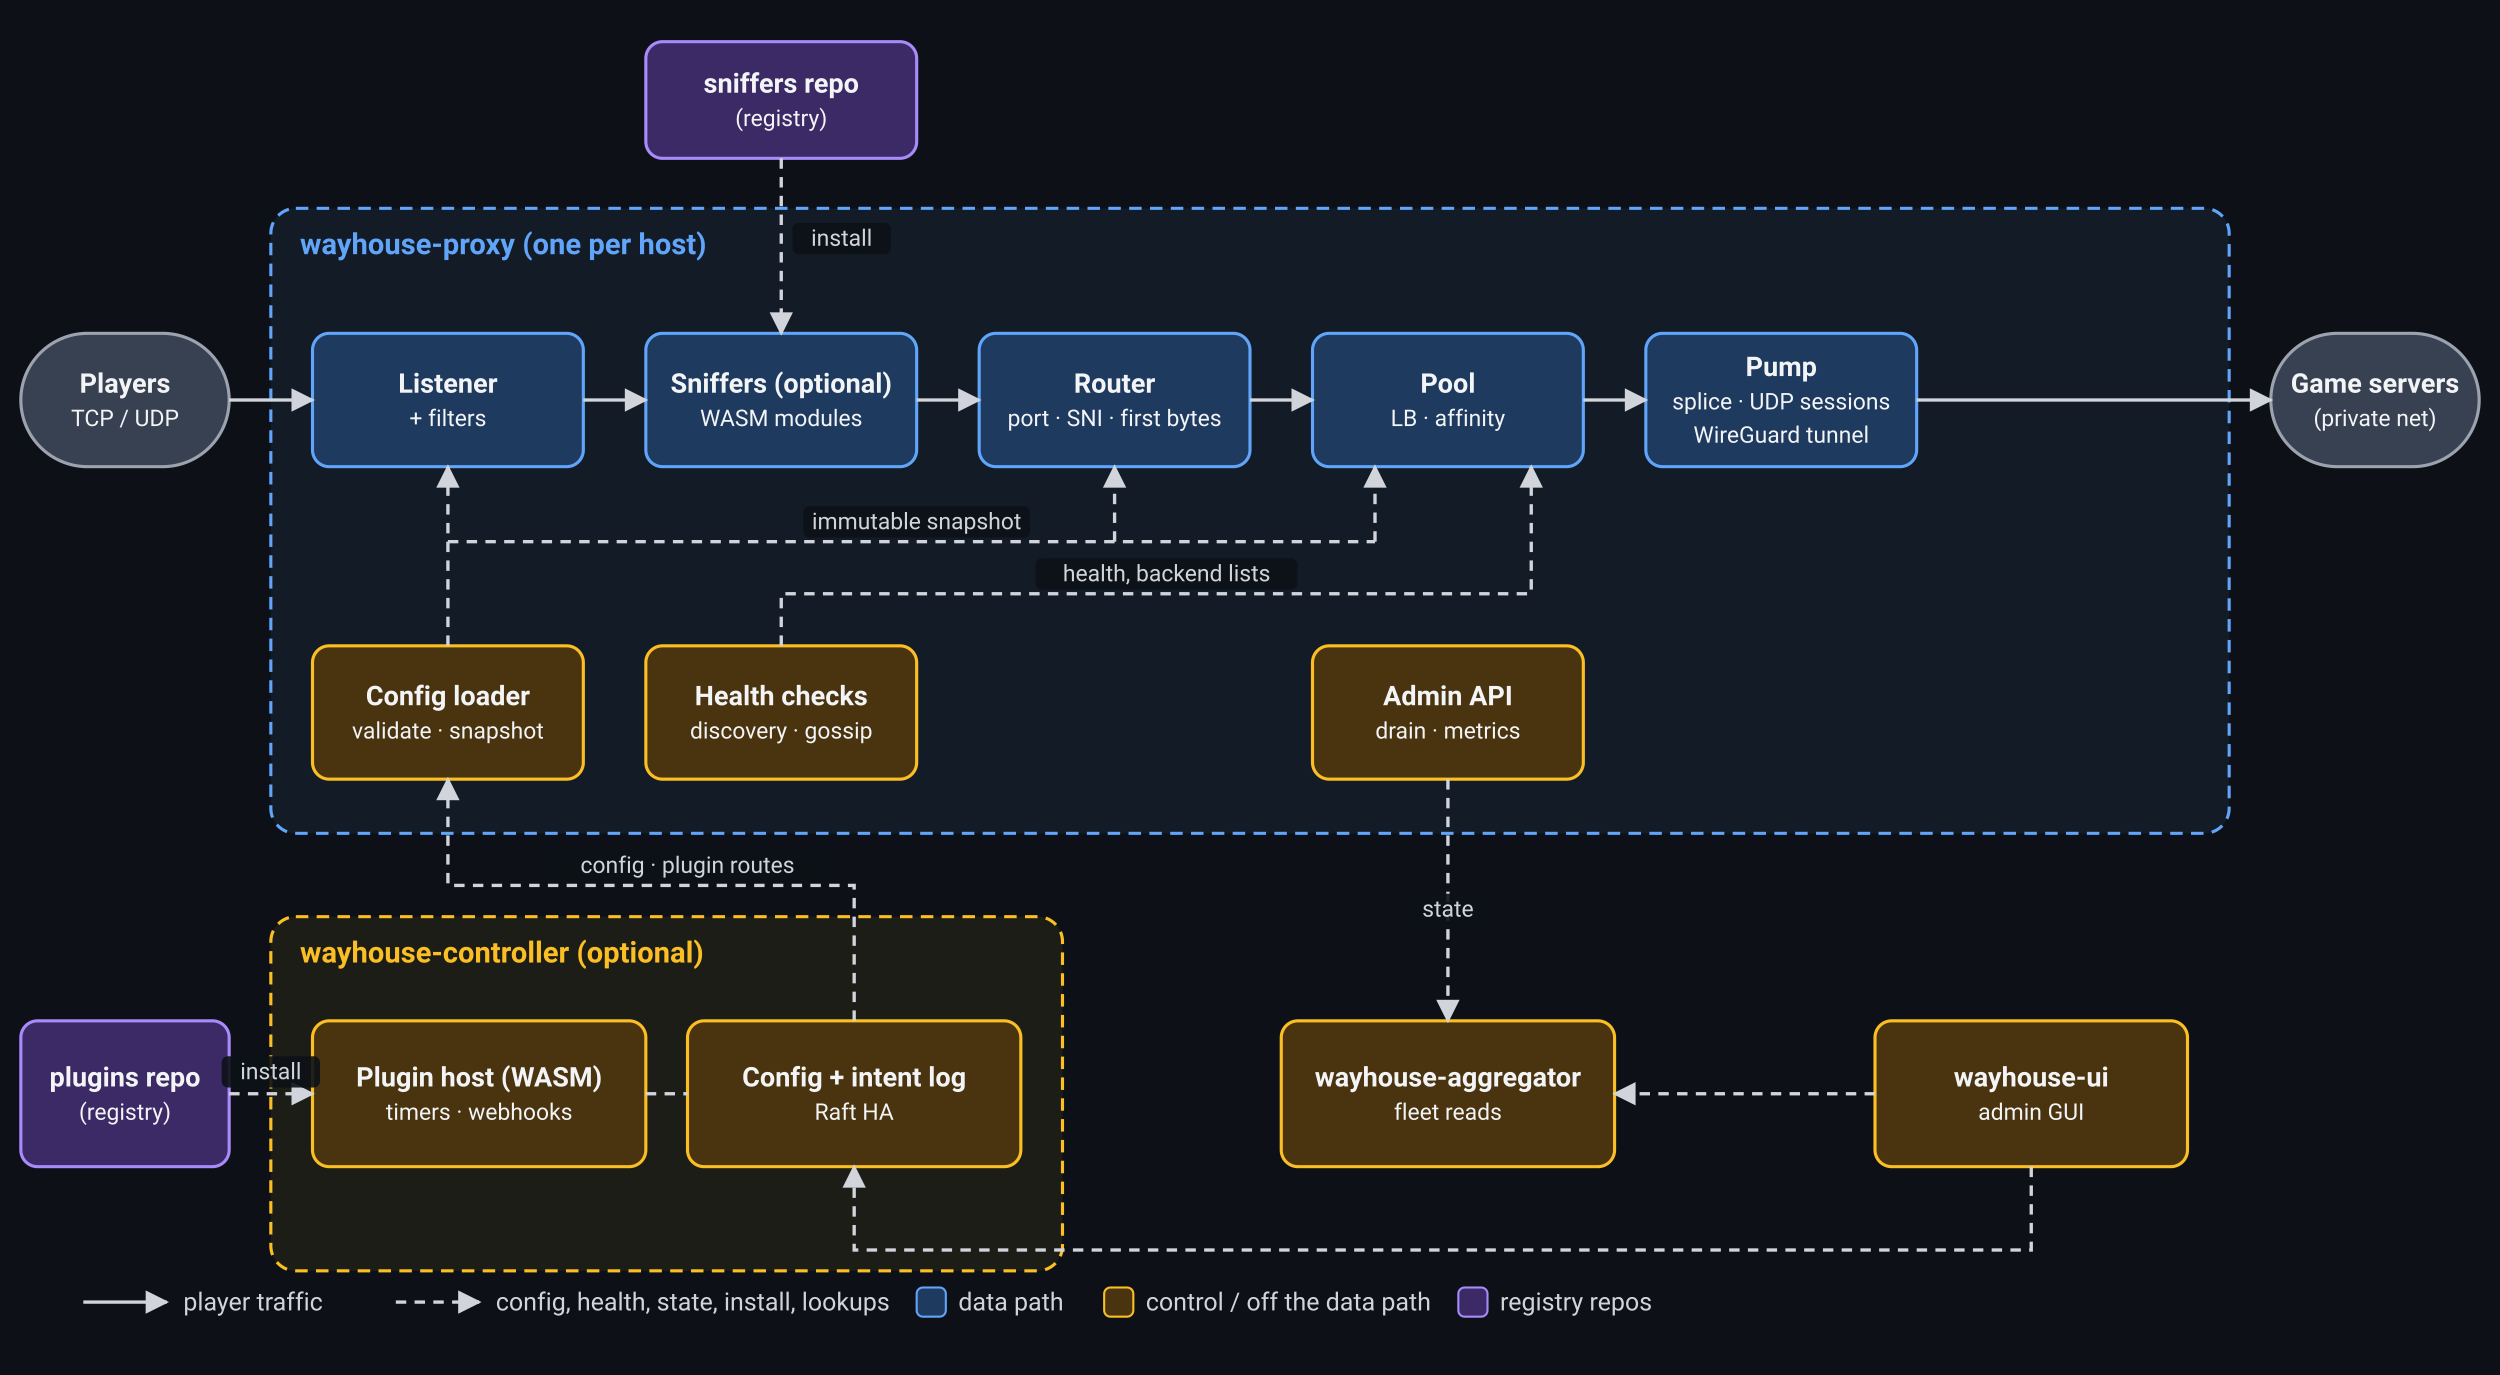
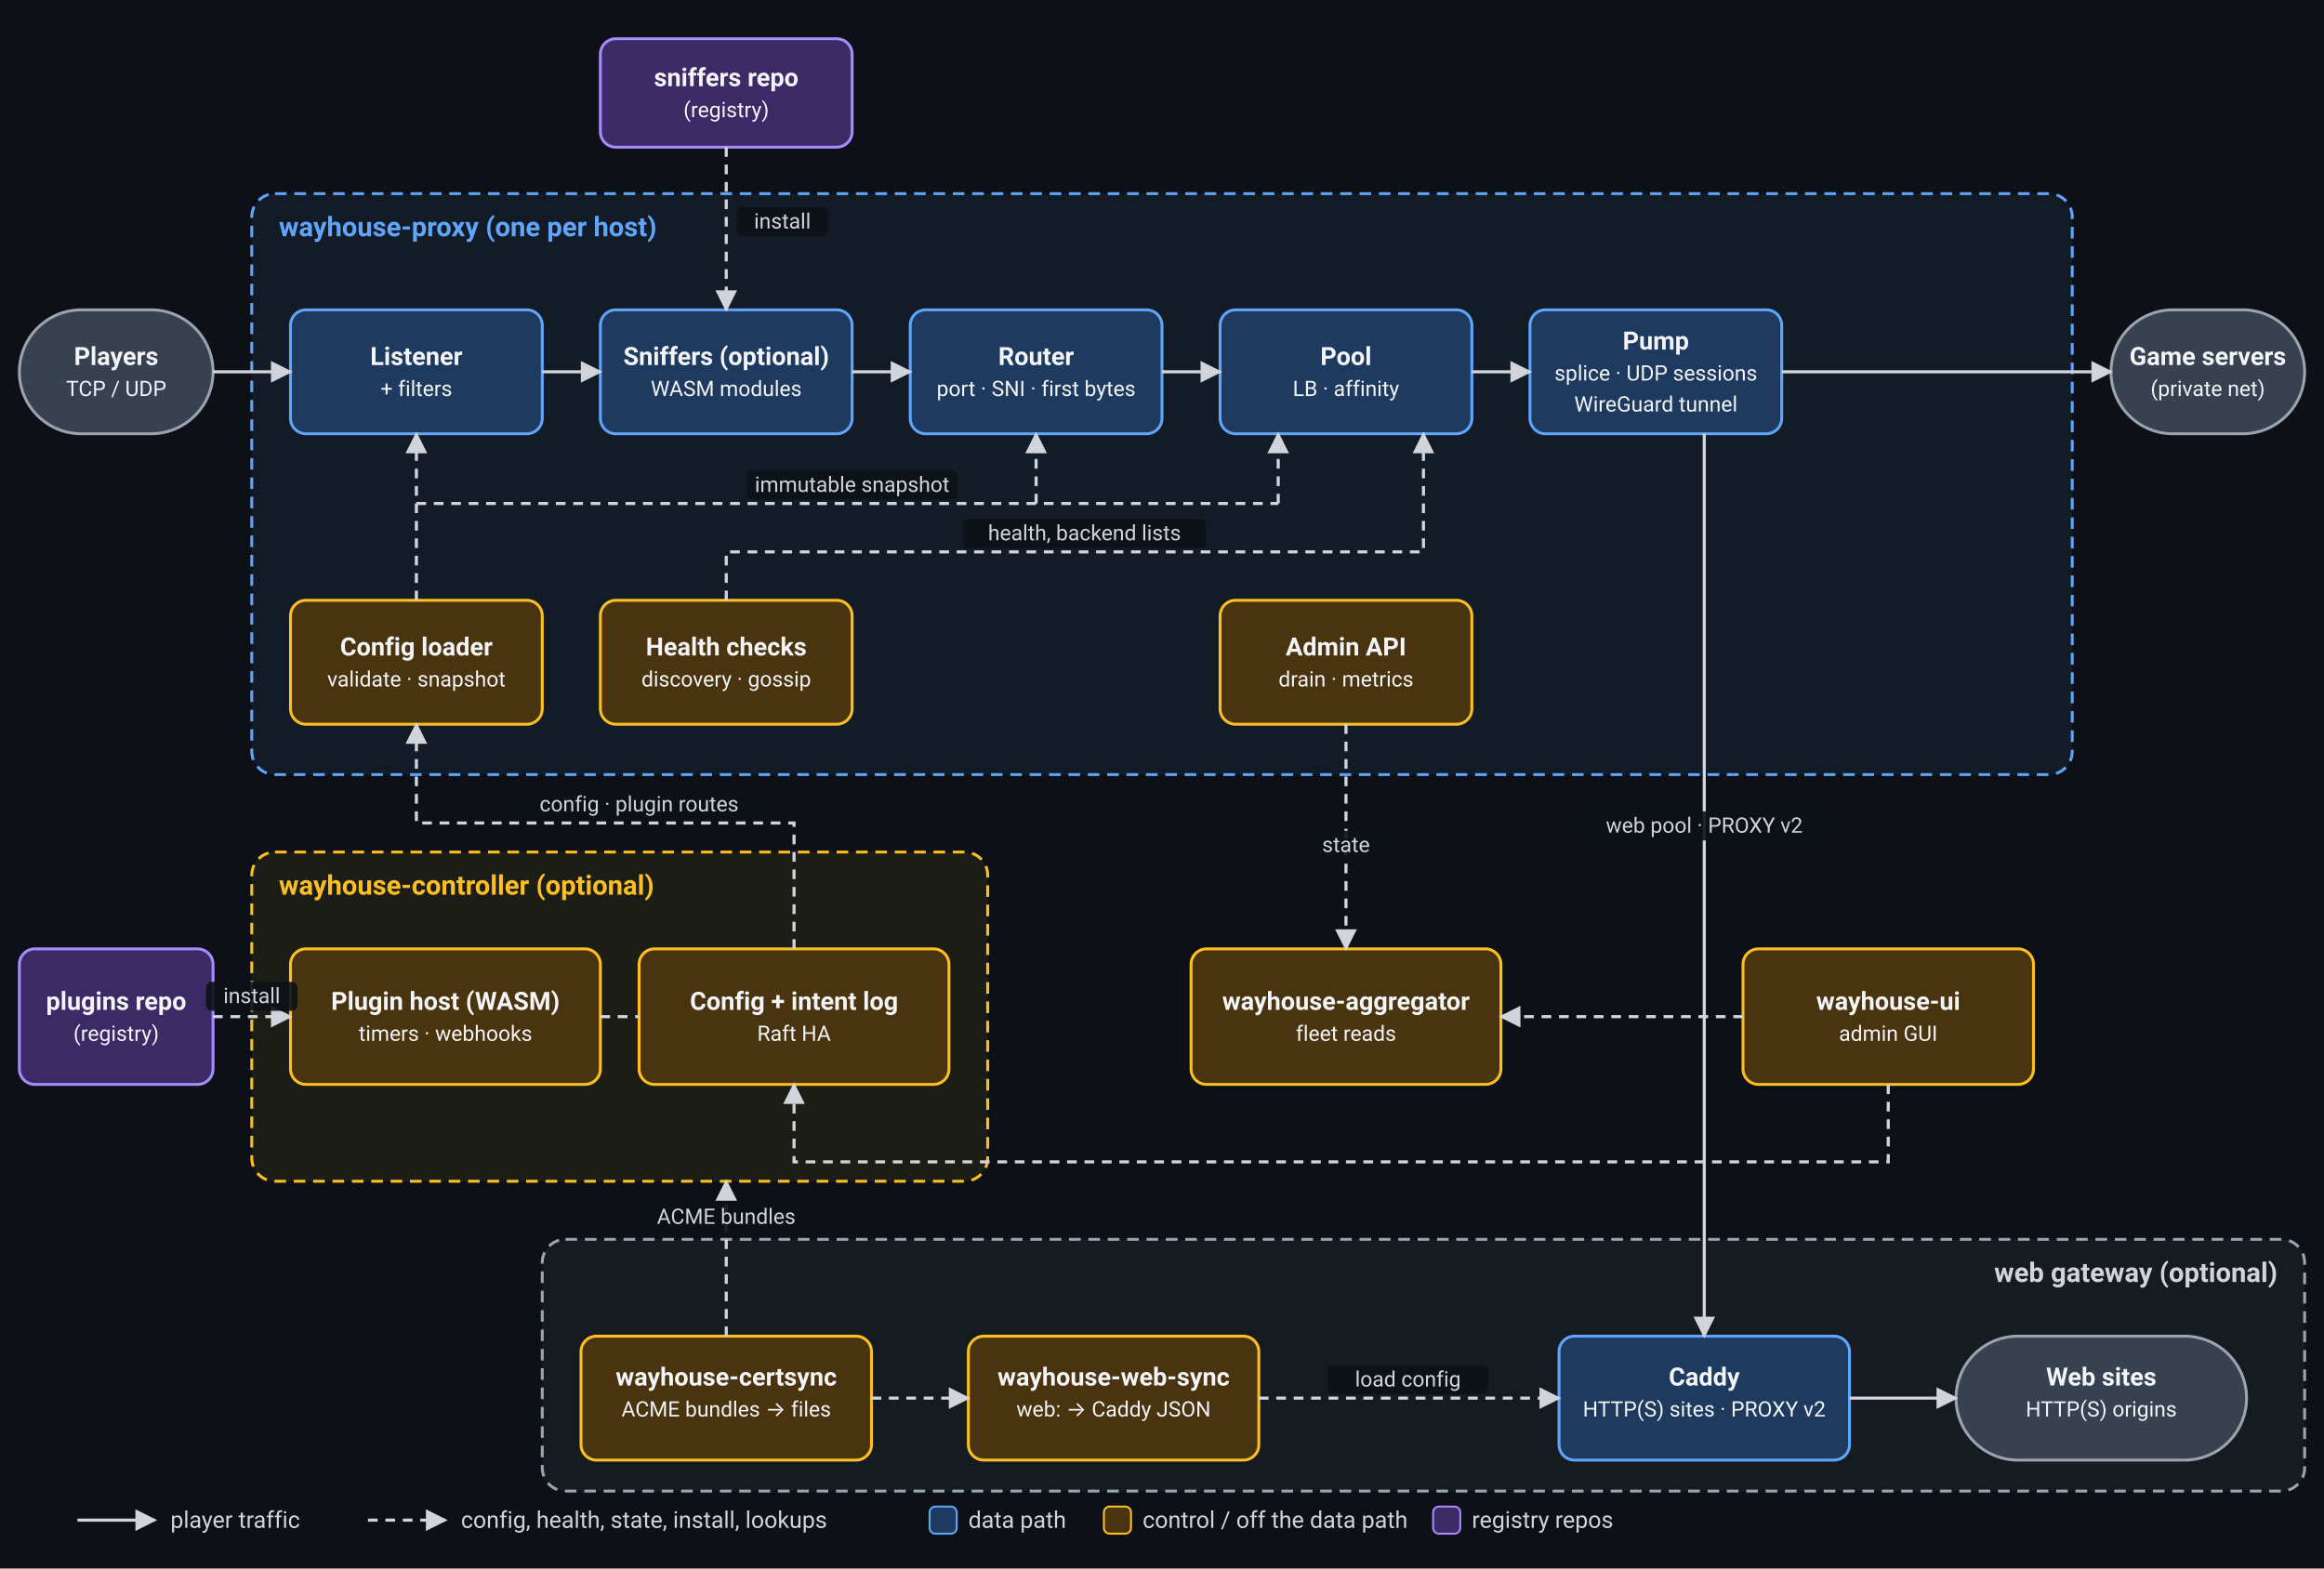
- <svg xmlns="http://www.w3.org/2000/svg" viewBox="0 0 1200 660" width="1200" role="img" aria-labelledby="t d" font-family="system-ui,-apple-system,Segoe UI,Roboto,sans-serif">
+ <svg xmlns="http://www.w3.org/2000/svg" viewBox="0 0 1200 810" width="1200" role="img" aria-labelledby="t d" font-family="system-ui,-apple-system,Segoe UI,Roboto,sans-serif">
  <defs>
    <marker id="a" viewBox="0 0 10 10" refX="9" refY="5" markerWidth="7" markerHeight="7" orient="auto-start-reverse">
      <path d="M0,0 L10,5 L0,10 z" fill="#d1d5db" />
    </marker>
  </defs>
-   <rect width="1200" height="660" fill="#0d1117" />
+   <rect width="1200" height="810" fill="#0d1117" />
  <rect x="10" y="160" width="100" height="64" rx="32" fill="#374151" stroke="#9ca3af" stroke-width="1.5" />
  <text x="60.0" y="188.5" text-anchor="middle" font-size="13" font-weight="700" fill="#f3f4f6">Players</text>
  <text x="60.0" y="204.5" text-anchor="middle" font-size="11" font-weight="400" fill="#f3f4f6">TCP / UDP</text>
  <rect x="1090" y="160" width="100" height="64" rx="32" fill="#374151" stroke="#9ca3af" stroke-width="1.5" />
  <text x="1140.0" y="188.5" text-anchor="middle" font-size="13" font-weight="700" fill="#f3f4f6">Game servers</text>
  <text x="1140.0" y="204.5" text-anchor="middle" font-size="11" font-weight="400" fill="#f3f4f6">(private net)</text>
  <rect x="130" y="100" width="940" height="300" rx="12" fill="#60a5fa" fill-opacity="0.07" stroke="#60a5fa" stroke-width="1.5" stroke-dasharray="6 4" />
  <text x="144" y="122" font-size="14" font-weight="700" fill="#60a5fa">wayhouse-proxy (one per host)</text>
  <rect x="150" y="160" width="130" height="64" rx="8" fill="#1e3a5f" stroke="#60a5fa" stroke-width="1.5" />
  <text x="215.0" y="188.5" text-anchor="middle" font-size="13" font-weight="700" fill="#f3f4f6">Listener</text>
  <text x="215.0" y="204.5" text-anchor="middle" font-size="11" font-weight="400" fill="#f3f4f6">+ filters</text>
  <rect x="310" y="160" width="130" height="64" rx="8" fill="#1e3a5f" stroke="#60a5fa" stroke-width="1.5" />
  <text x="375.0" y="188.5" text-anchor="middle" font-size="13" font-weight="700" fill="#f3f4f6">Sniffers (optional)</text>
  <text x="375.0" y="204.5" text-anchor="middle" font-size="11" font-weight="400" fill="#f3f4f6">WASM modules</text>
  <rect x="470" y="160" width="130" height="64" rx="8" fill="#1e3a5f" stroke="#60a5fa" stroke-width="1.5" />
  <text x="535.0" y="188.5" text-anchor="middle" font-size="13" font-weight="700" fill="#f3f4f6">Router</text>
  <text x="535.0" y="204.5" text-anchor="middle" font-size="11" font-weight="400" fill="#f3f4f6">port · SNI · first bytes</text>
  <rect x="630" y="160" width="130" height="64" rx="8" fill="#1e3a5f" stroke="#60a5fa" stroke-width="1.5" />
  <text x="695.0" y="188.5" text-anchor="middle" font-size="13" font-weight="700" fill="#f3f4f6">Pool</text>
  <text x="695.0" y="204.5" text-anchor="middle" font-size="11" font-weight="400" fill="#f3f4f6">LB · affinity</text>
  <rect x="790" y="160" width="130" height="64" rx="8" fill="#1e3a5f" stroke="#60a5fa" stroke-width="1.5" />
  <text x="855.0" y="180.5" text-anchor="middle" font-size="13" font-weight="700" fill="#f3f4f6">Pump</text>
  <text x="855.0" y="196.5" text-anchor="middle" font-size="11" font-weight="400" fill="#f3f4f6">splice · UDP sessions</text>
  <text x="855.0" y="212.5" text-anchor="middle" font-size="11" font-weight="400" fill="#f3f4f6">WireGuard tunnel</text>
  <polyline points="110,192 150,192" fill="none" stroke="#d1d5db" stroke-width="1.6" marker-end="url(#a)" />
  <polyline points="280,192 310,192" fill="none" stroke="#d1d5db" stroke-width="1.6" marker-end="url(#a)" />
  <polyline points="440,192 470,192" fill="none" stroke="#d1d5db" stroke-width="1.6" marker-end="url(#a)" />
  <polyline points="600,192 630,192" fill="none" stroke="#d1d5db" stroke-width="1.6" marker-end="url(#a)" />
  <polyline points="760,192 790,192" fill="none" stroke="#d1d5db" stroke-width="1.6" marker-end="url(#a)" />
  <polyline points="920,192 1090,192" fill="none" stroke="#d1d5db" stroke-width="1.6" marker-end="url(#a)" />
  <rect x="150" y="310" width="130" height="64" rx="8" fill="#4a3410" stroke="#fbbf24" stroke-width="1.5" />
  <text x="215.0" y="338.5" text-anchor="middle" font-size="13" font-weight="700" fill="#f3f4f6">Config loader</text>
  <text x="215.0" y="354.5" text-anchor="middle" font-size="11" font-weight="400" fill="#f3f4f6">validate · snapshot</text>
  <rect x="310" y="310" width="130" height="64" rx="8" fill="#4a3410" stroke="#fbbf24" stroke-width="1.5" />
  <text x="375.0" y="338.5" text-anchor="middle" font-size="13" font-weight="700" fill="#f3f4f6">Health checks</text>
  <text x="375.0" y="354.5" text-anchor="middle" font-size="11" font-weight="400" fill="#f3f4f6">discovery · gossip</text>
  <polyline points="215,310 215,224" fill="none" stroke="#d1d5db" stroke-width="1.6" stroke-dasharray="5 4" marker-end="url(#a)" />
  <polyline points="215,260 660,260" fill="none" stroke="#d1d5db" stroke-width="1.6" stroke-dasharray="5 4" />
  <polyline points="535,260 535,224" fill="none" stroke="#d1d5db" stroke-width="1.6" stroke-dasharray="5 4" marker-end="url(#a)" />
  <polyline points="660,260 660,224" fill="none" stroke="#d1d5db" stroke-width="1.6" stroke-dasharray="5 4" marker-end="url(#a)" />
  <rect x="385.6" y="243" width="108.8" height="15" rx="3" fill="#0d1117" fill-opacity="0.9" />
  <text x="440" y="254" text-anchor="middle" font-size="11" fill="#d1d5db">immutable snapshot</text>
  <polyline points="375,310 375,285 735,285 735,224" fill="none" stroke="#d1d5db" stroke-width="1.6" stroke-dasharray="5 4" marker-end="url(#a)" />
  <rect x="497.2" y="268" width="125.6" height="15" rx="3" fill="#0d1117" fill-opacity="0.9" />
  <text x="560" y="279" text-anchor="middle" font-size="11" fill="#d1d5db">health, backend lists</text>
  <rect x="130" y="440" width="380" height="170" rx="12" fill="#fbbf24" fill-opacity="0.07" stroke="#fbbf24" stroke-width="1.5" stroke-dasharray="6 4" />
  <text x="144" y="462" font-size="14" font-weight="700" fill="#fbbf24">wayhouse-controller (optional)</text>
  <rect x="150" y="490" width="160" height="70" rx="8" fill="#4a3410" stroke="#fbbf24" stroke-width="1.5" />
  <text x="230.0" y="521.5" text-anchor="middle" font-size="13" font-weight="700" fill="#f3f4f6">Plugin host (WASM)</text>
  <text x="230.0" y="537.5" text-anchor="middle" font-size="11" font-weight="400" fill="#f3f4f6">timers · webhooks</text>
  <rect x="330" y="490" width="160" height="70" rx="8" fill="#4a3410" stroke="#fbbf24" stroke-width="1.5" />
  <text x="410.0" y="521.5" text-anchor="middle" font-size="13" font-weight="700" fill="#f3f4f6">Config + intent log</text>
  <text x="410.0" y="537.5" text-anchor="middle" font-size="11" font-weight="400" fill="#f3f4f6">Raft HA</text>
  <polyline points="310,525 330,525" fill="none" stroke="#d1d5db" stroke-width="1.6" stroke-dasharray="5 4" />
  <polyline points="410,490 410,425 215,425 215,374" fill="none" stroke="#d1d5db" stroke-width="1.6" stroke-dasharray="5 4" marker-end="url(#a)" />
  <rect x="264.4" y="408" width="131.2" height="15" rx="3" fill="#0d1117" fill-opacity="0.9" />
  <text x="330" y="419" text-anchor="middle" font-size="11" fill="#d1d5db">config · plugin routes</text>
  <rect x="615" y="490" width="160" height="70" rx="8" fill="#4a3410" stroke="#fbbf24" stroke-width="1.5" />
  <text x="695.0" y="521.5" text-anchor="middle" font-size="13" font-weight="700" fill="#f3f4f6">wayhouse-aggregator</text>
  <text x="695.0" y="537.5" text-anchor="middle" font-size="11" font-weight="400" fill="#f3f4f6">fleet reads</text>
  <rect x="630" y="310" width="130" height="64" rx="8" fill="#4a3410" stroke="#fbbf24" stroke-width="1.5" />
  <text x="695.0" y="338.5" text-anchor="middle" font-size="13" font-weight="700" fill="#f3f4f6">Admin API</text>
  <text x="695.0" y="354.5" text-anchor="middle" font-size="11" font-weight="400" fill="#f3f4f6">drain · metrics</text>
  <polyline points="695,374 695,490" fill="none" stroke="#d1d5db" stroke-width="1.6" stroke-dasharray="5 4" marker-end="url(#a)" />
  <rect x="677.0" y="429" width="36.0" height="15" rx="3" fill="#0d1117" fill-opacity="0.9" />
  <text x="695" y="440" text-anchor="middle" font-size="11" fill="#d1d5db">state</text>
  <rect x="900" y="490" width="150" height="70" rx="8" fill="#4a3410" stroke="#fbbf24" stroke-width="1.5" />
  <text x="975.0" y="521.5" text-anchor="middle" font-size="13" font-weight="700" fill="#f3f4f6">wayhouse-ui</text>
  <text x="975.0" y="537.5" text-anchor="middle" font-size="11" font-weight="400" fill="#f3f4f6">admin GUI</text>
  <polyline points="900,525 775,525" fill="none" stroke="#d1d5db" stroke-width="1.6" stroke-dasharray="5 4" marker-end="url(#a)" />
  <polyline points="975,560 975,600 410,600 410,560" fill="none" stroke="#d1d5db" stroke-width="1.6" stroke-dasharray="5 4" marker-end="url(#a)" />
  <rect x="10" y="490" width="100" height="70" rx="8" fill="#3b2a66" stroke="#a78bfa" stroke-width="1.5" />
  <text x="60.0" y="521.5" text-anchor="middle" font-size="13" font-weight="700" fill="#f3f4f6">plugins repo</text>
  <text x="60.0" y="537.5" text-anchor="middle" font-size="11" font-weight="400" fill="#f3f4f6">(registry)</text>
  <polyline points="110,525 150,525" fill="none" stroke="#d1d5db" stroke-width="1.6" stroke-dasharray="5 4" marker-end="url(#a)" />
  <rect x="106.4" y="507" width="47.2" height="15" rx="3" fill="#0d1117" fill-opacity="0.9" />
  <text x="130" y="518" text-anchor="middle" font-size="11" fill="#d1d5db">install</text>
  <rect x="310" y="20" width="130" height="56" rx="8" fill="#3b2a66" stroke="#a78bfa" stroke-width="1.5" />
  <text x="375.0" y="44.5" text-anchor="middle" font-size="13" font-weight="700" fill="#f3f4f6">sniffers repo</text>
  <text x="375.0" y="60.5" text-anchor="middle" font-size="11" font-weight="400" fill="#f3f4f6">(registry)</text>
  <polyline points="375,76 375,160" fill="none" stroke="#d1d5db" stroke-width="1.6" stroke-dasharray="5 4" marker-end="url(#a)" />
  <rect x="380.4" y="107" width="47.2" height="15" rx="3" fill="#0d1117" fill-opacity="0.9" />
  <text x="404" y="118" text-anchor="middle" font-size="11" fill="#d1d5db">install</text>
-   <polyline points="40,625 80,625" fill="none" stroke="#d1d5db" stroke-width="1.6" marker-end="url(#a)" />
-   <text x="88" y="629" font-size="12" text-anchor="start" fill="#d1d5db">player traffic</text>
-   <polyline points="190,625 230,625" fill="none" stroke="#d1d5db" stroke-width="1.6" stroke-dasharray="5 4" marker-end="url(#a)" />
-   <text x="238" y="629" font-size="12" text-anchor="start" fill="#d1d5db">config, health, state, install, lookups</text>
-   <rect x="440" y="618" width="14" height="14" rx="3" fill="#1e3a5f" stroke="#60a5fa" />
-   <text x="460" y="629" font-size="12" text-anchor="start" fill="#d1d5db">data path</text>
-   <rect x="530" y="618" width="14" height="14" rx="3" fill="#4a3410" stroke="#fbbf24" />
-   <text x="550" y="629" font-size="12" text-anchor="start" fill="#d1d5db">control / off the data path</text>
-   <rect x="700" y="618" width="14" height="14" rx="3" fill="#3b2a66" stroke="#a78bfa" />
-   <text x="720" y="629" font-size="12" text-anchor="start" fill="#d1d5db">registry repos</text>
+   <polyline points="40,785 80,785" fill="none" stroke="#d1d5db" stroke-width="1.6" marker-end="url(#a)" />
+   <text x="88" y="789" font-size="12" text-anchor="start" fill="#d1d5db">player traffic</text>
+   <polyline points="190,785 230,785" fill="none" stroke="#d1d5db" stroke-width="1.6" stroke-dasharray="5 4" marker-end="url(#a)" />
+   <text x="238" y="789" font-size="12" text-anchor="start" fill="#d1d5db">config, health, state, install, lookups</text>
+   <rect x="480" y="778" width="14" height="14" rx="3" fill="#1e3a5f" stroke="#60a5fa" />
+   <text x="500" y="789" font-size="12" text-anchor="start" fill="#d1d5db">data path</text>
+   <rect x="570" y="778" width="14" height="14" rx="3" fill="#4a3410" stroke="#fbbf24" />
+   <text x="590" y="789" font-size="12" text-anchor="start" fill="#d1d5db">control / off the data path</text>
+   <rect x="740" y="778" width="14" height="14" rx="3" fill="#3b2a66" stroke="#a78bfa" />
+   <text x="760" y="789" font-size="12" text-anchor="start" fill="#d1d5db">registry repos</text>
+   <rect x="280" y="640" width="910" height="130" rx="12" fill="#9ca3af" fill-opacity="0.07" stroke="#9ca3af" stroke-width="1.5" stroke-dasharray="6 4" />
+   <text x="1176" y="662" text-anchor="end" font-size="14" font-weight="700" fill="#d1d5db">web gateway (optional)</text>
+   <rect x="300" y="690" width="150" height="64" rx="8" fill="#4a3410" stroke="#fbbf24" stroke-width="1.5" />
+   <text x="375.0" y="715.5" text-anchor="middle" font-size="13" font-weight="700" fill="#f3f4f6">wayhouse-certsync</text>
+   <text x="375.0" y="731.5" text-anchor="middle" font-size="11" font-weight="400" fill="#f3f4f6">ACME bundles → files</text>
+   <rect x="500" y="690" width="150" height="64" rx="8" fill="#4a3410" stroke="#fbbf24" stroke-width="1.5" />
+   <text x="575.0" y="715.5" text-anchor="middle" font-size="13" font-weight="700" fill="#f3f4f6">wayhouse-web-sync</text>
+   <text x="575.0" y="731.5" text-anchor="middle" font-size="11" font-weight="400" fill="#f3f4f6">web: → Caddy JSON</text>
+   <rect x="805" y="690" width="150" height="64" rx="8" fill="#1e3a5f" stroke="#60a5fa" stroke-width="1.5" />
+   <text x="880.0" y="715.5" text-anchor="middle" font-size="13" font-weight="700" fill="#f3f4f6">Caddy</text>
+   <text x="880.0" y="731.5" text-anchor="middle" font-size="11" font-weight="400" fill="#f3f4f6">HTTP(S) sites · PROXY v2</text>
+   <rect x="1010" y="690" width="150" height="64" rx="32" fill="#374151" stroke="#9ca3af" stroke-width="1.5" />
+   <text x="1085.0" y="715.5" text-anchor="middle" font-size="13" font-weight="700" fill="#f3f4f6">Web sites</text>
+   <text x="1085.0" y="731.5" text-anchor="middle" font-size="11" font-weight="400" fill="#f3f4f6">HTTP(S) origins</text>
+   <polyline points="880,224 880,690" fill="none" stroke="#d1d5db" stroke-width="1.6" marker-end="url(#a)" />
+   <rect x="811.4" y="419" width="137.2" height="15" rx="3" fill="#0d1117" fill-opacity="0.9" />
+   <text x="880" y="430" text-anchor="middle" font-size="11" fill="#d1d5db">web pool · PROXY v2</text>
+   <polyline points="650,722 805,722" fill="none" stroke="#d1d5db" stroke-width="1.6" stroke-dasharray="5 4" marker-end="url(#a)" />
+   <rect x="685.6" y="705" width="82.8" height="15" rx="3" fill="#0d1117" fill-opacity="0.9" />
+   <text x="727" y="716" text-anchor="middle" font-size="11" fill="#d1d5db">load config</text>
+   <polyline points="450,722 500,722" fill="none" stroke="#d1d5db" stroke-width="1.6" stroke-dasharray="5 4" marker-end="url(#a)" />
+   <polyline points="375,690 375,610" fill="none" stroke="#d1d5db" stroke-width="1.6" stroke-dasharray="5 4" marker-end="url(#a)" />
+   <rect x="330.2" y="621" width="89.6" height="15" rx="3" fill="#0d1117" fill-opacity="0.9" />
+   <text x="375" y="632" text-anchor="middle" font-size="11" fill="#d1d5db">ACME bundles</text>
+   <polyline points="955,722 1010,722" fill="none" stroke="#d1d5db" stroke-width="1.6" marker-end="url(#a)" />
</svg>
